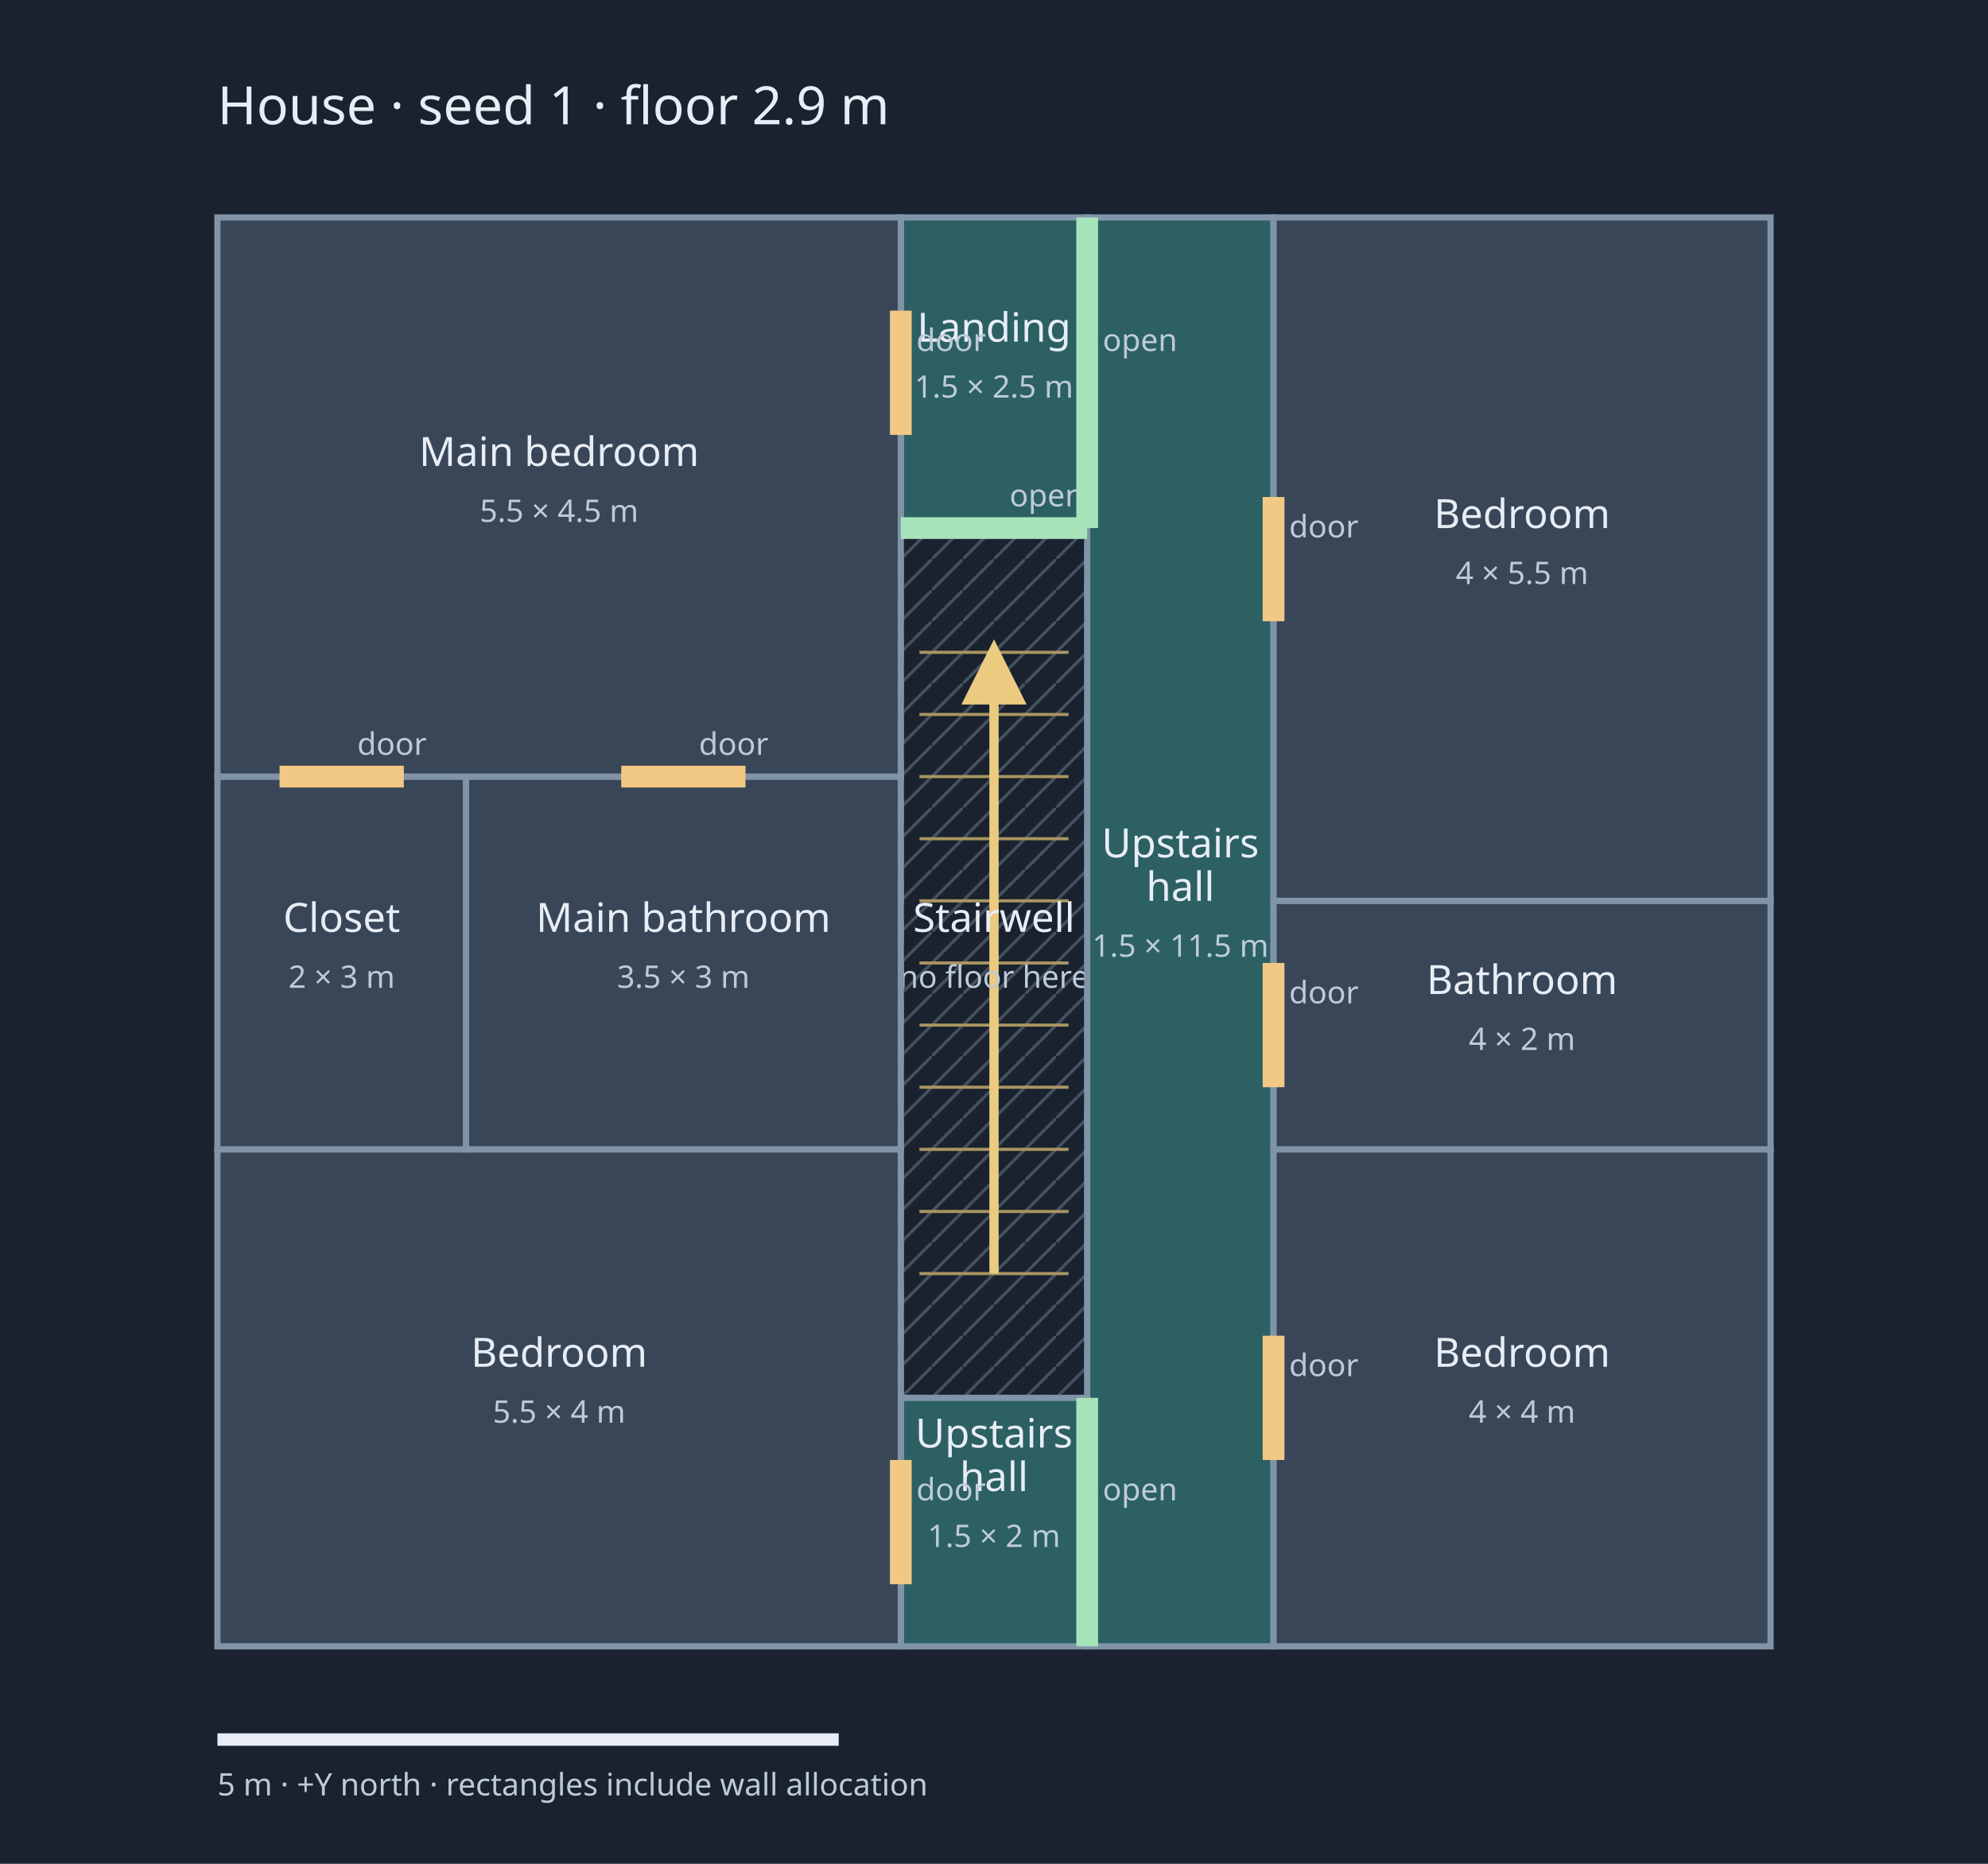
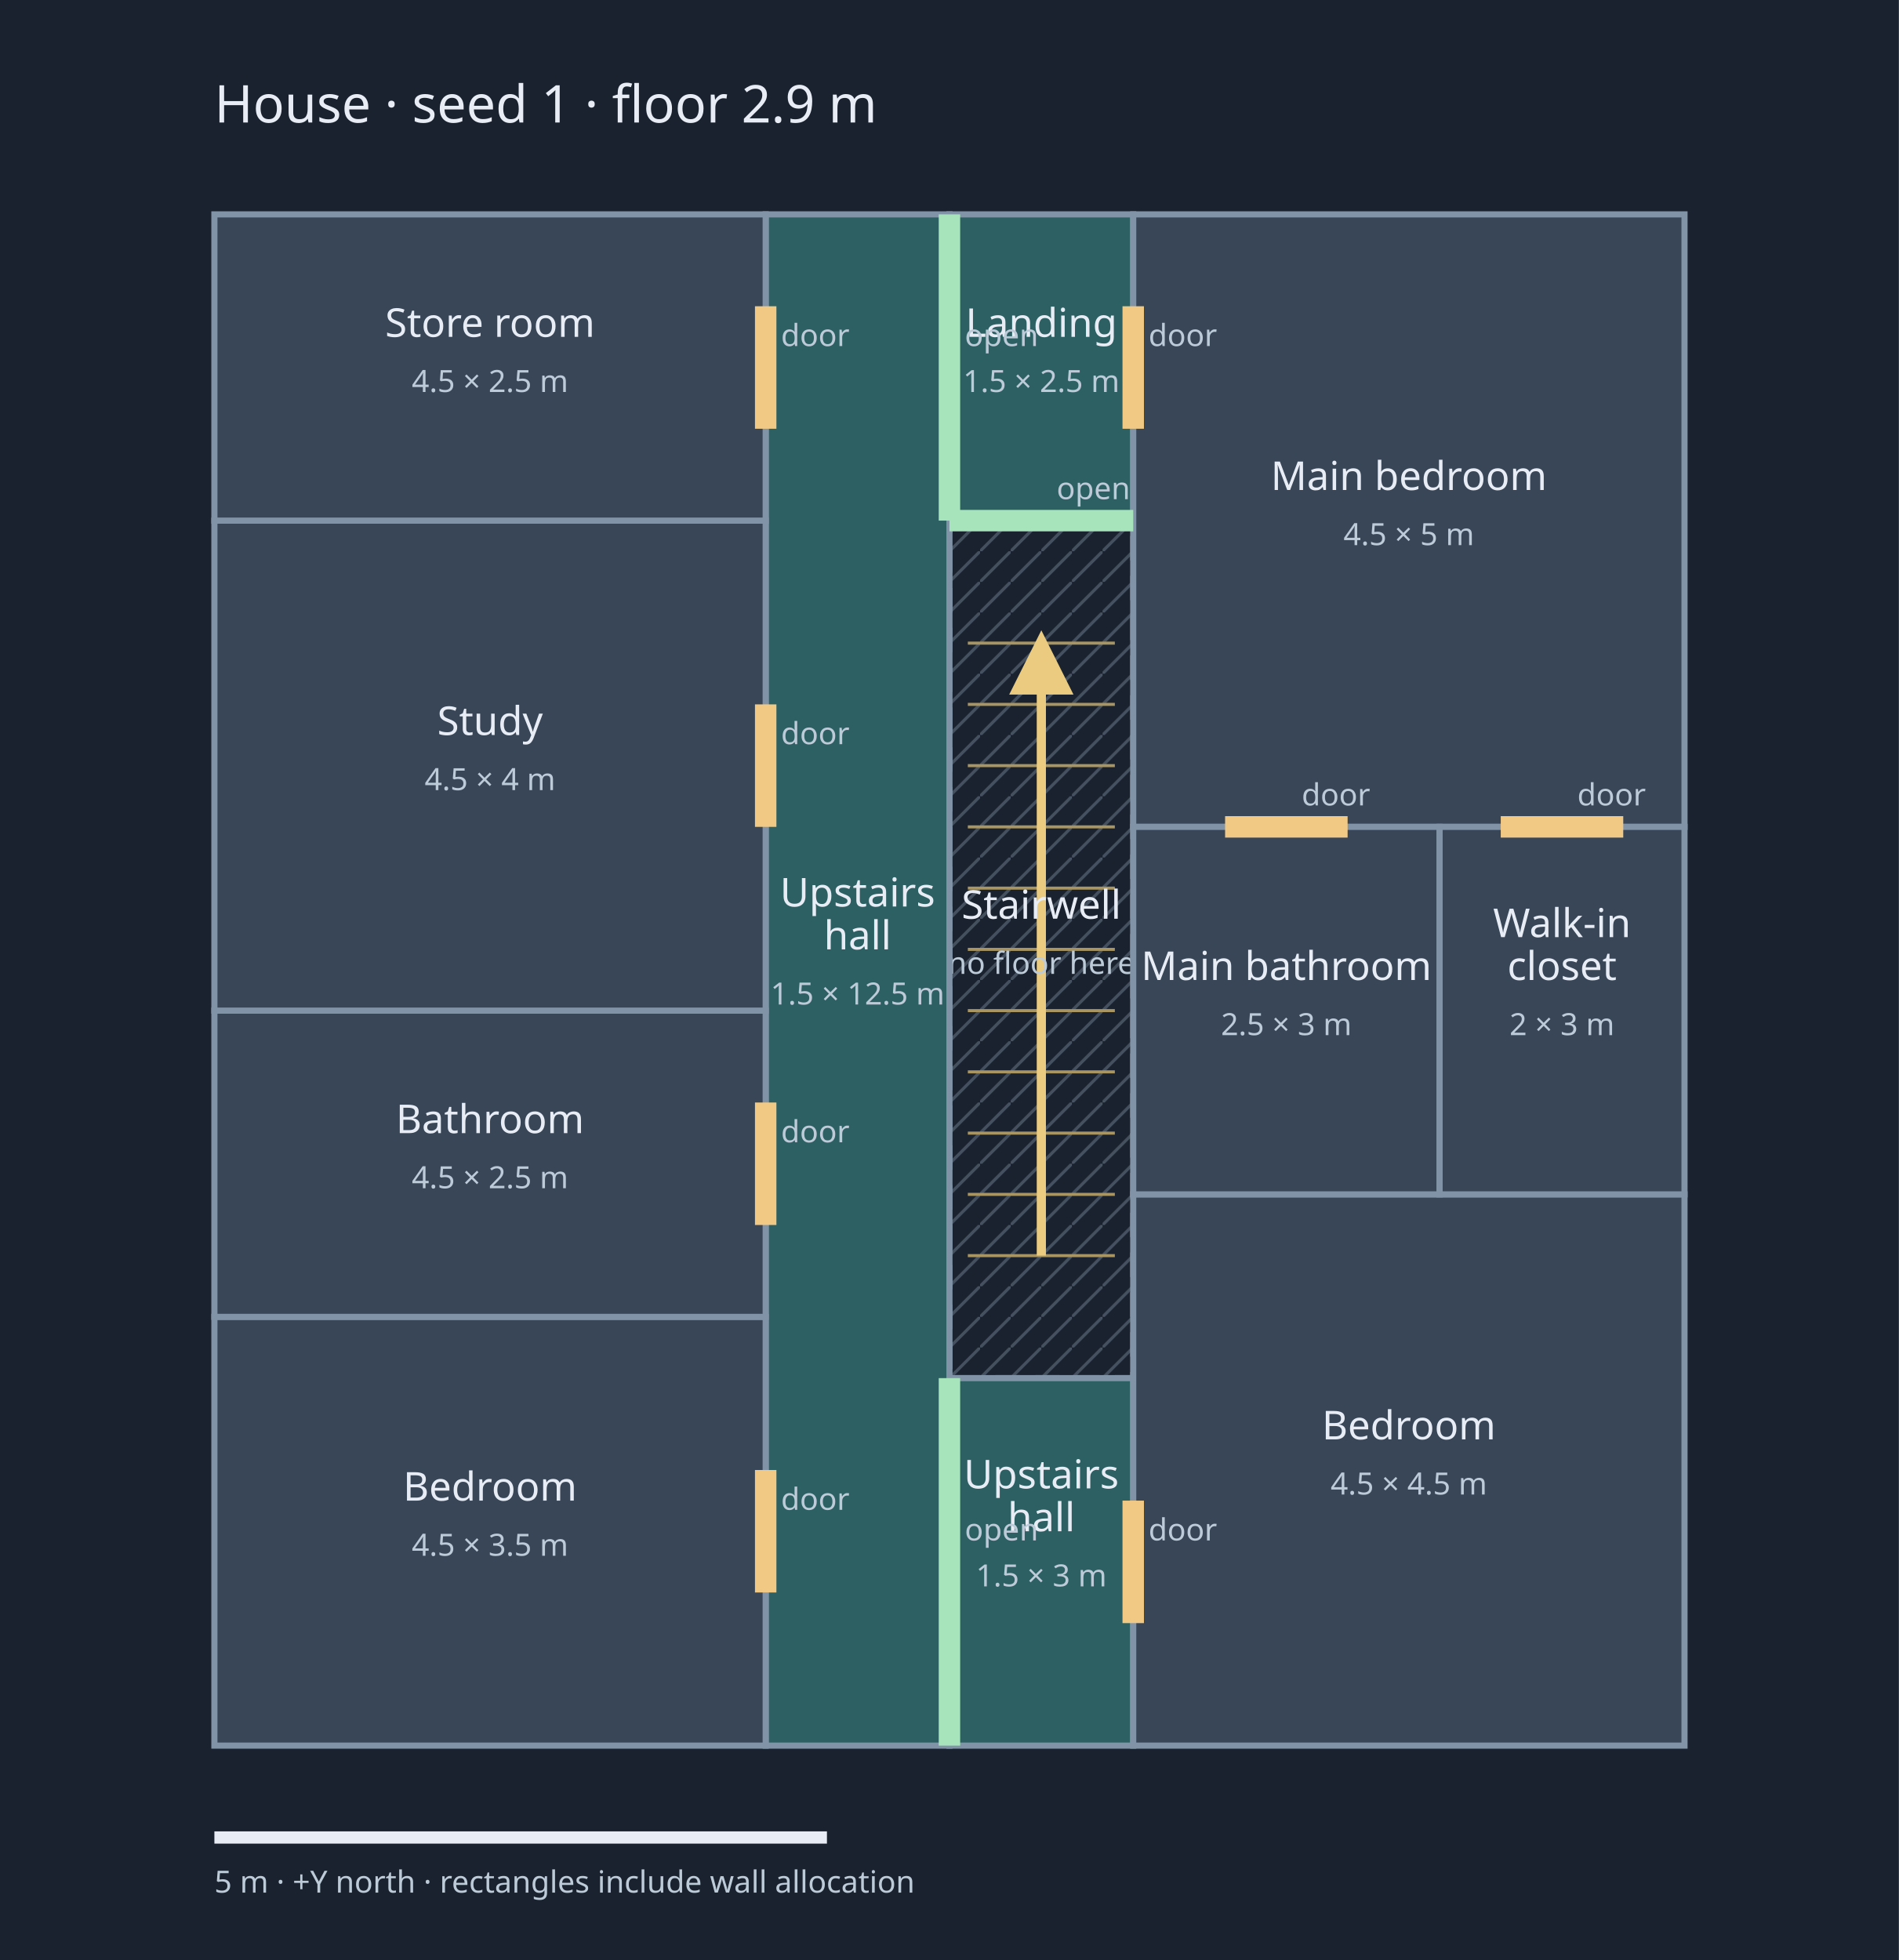
- <svg xmlns="http://www.w3.org/2000/svg" role="img" aria-label="House · seed 1 plan at 290 centimetres" viewBox="-70 -530 640 600">
+ <svg xmlns="http://www.w3.org/2000/svg" role="img" aria-label="House · seed 1 plan at 290 centimetres" viewBox="-550 -570 620 640">
  <style>text{font-family:system-ui,sans-serif;fill:#e8edf5}.space{stroke:#8194a7;stroke-width:2}.room{fill:#384658}.hall{fill:#2c6063}.stair{fill:#655a38}.bad{stroke:#ff8177;stroke-width:6}.title{font-size:13px;text-anchor:middle}.minor{font-size:10px;fill:#bdcbd9}.context{fill:url(#void);stroke:#697787;stroke-dasharray:8 5;stroke-width:2}</style>
  <defs>
    <pattern id="void" width="10" height="10" patternUnits="userSpaceOnUse">
      <path d="M0 10L10 0" stroke="#45505f" stroke-width="1" />
    </pattern>
    <marker id="arrow" viewBox="0 0 10 10" refX="8" refY="5" markerWidth="7" markerHeight="7" orient="auto">
      <path d="M0 0L10 5L0 10Z" fill="#eacb80" />
    </marker>
  </defs>
-   <rect x="-70" y="-530" width="640" height="600" fill="#19222e" />
+   <rect x="-550" y="-570" width="620" height="640" fill="#19222e" />
  <g data-space="stair" tabindex="0">
-     <rect class="context" x="220" y="-360" width="60" height="280" />
-     <line x1="226" y1="-120" x2="274" y2="-120" stroke="#a99562" />
-     <line x1="226" y1="-140" x2="274" y2="-140" stroke="#a99562" />
-     <line x1="226" y1="-160" x2="274" y2="-160" stroke="#a99562" />
-     <line x1="226" y1="-180" x2="274" y2="-180" stroke="#a99562" />
-     <line x1="226" y1="-200" x2="274" y2="-200" stroke="#a99562" />
-     <line x1="226" y1="-220" x2="274" y2="-220" stroke="#a99562" />
-     <line x1="226" y1="-240" x2="274" y2="-240" stroke="#a99562" />
-     <line x1="226" y1="-260" x2="274" y2="-260" stroke="#a99562" />
-     <line x1="226" y1="-280" x2="274" y2="-280" stroke="#a99562" />
-     <line x1="226" y1="-300" x2="274" y2="-300" stroke="#a99562" />
-     <line x1="226" y1="-320" x2="274" y2="-320" stroke="#a99562" />
-     <line x1="250" y1="-120" x2="250" y2="-320" stroke="#eacb80" stroke-width="3" marker-end="url(#arrow)" />
-     <text class="title" x="250" y="-230" textLength="52" lengthAdjust="spacingAndGlyphs">Stairwell</text>
-     <text class="title minor" x="250" y="-212" textLength="52" lengthAdjust="spacingAndGlyphs">no floor here</text>
+     <rect class="context" x="-240" y="-400" width="60" height="280" />
+     <line x1="-234" y1="-160" x2="-186" y2="-160" stroke="#a99562" />
+     <line x1="-234" y1="-180" x2="-186" y2="-180" stroke="#a99562" />
+     <line x1="-234" y1="-200" x2="-186" y2="-200" stroke="#a99562" />
+     <line x1="-234" y1="-220" x2="-186" y2="-220" stroke="#a99562" />
+     <line x1="-234" y1="-240" x2="-186" y2="-240" stroke="#a99562" />
+     <line x1="-234" y1="-260" x2="-186" y2="-260" stroke="#a99562" />
+     <line x1="-234" y1="-280" x2="-186" y2="-280" stroke="#a99562" />
+     <line x1="-234" y1="-300" x2="-186" y2="-300" stroke="#a99562" />
+     <line x1="-234" y1="-320" x2="-186" y2="-320" stroke="#a99562" />
+     <line x1="-234" y1="-340" x2="-186" y2="-340" stroke="#a99562" />
+     <line x1="-234" y1="-360" x2="-186" y2="-360" stroke="#a99562" />
+     <line x1="-210" y1="-160" x2="-210" y2="-360" stroke="#eacb80" stroke-width="3" marker-end="url(#arrow)" />
+     <text class="title" x="-210" y="-270" textLength="52" lengthAdjust="spacingAndGlyphs">Stairwell</text>
+     <text class="title minor" x="-210" y="-252" textLength="52" lengthAdjust="spacingAndGlyphs">no floor here</text>
+   </g>
+   <g data-space="uphall" tabindex="0">
+     <rect class="space hall" x="-240" y="-120" width="60" height="120" />
+     <text class="title" x="-210" y="-84" textLength="52" lengthAdjust="spacingAndGlyphs">Upstairs</text>
+     <text class="title" x="-210" y="-70">hall</text>
+     <text class="title minor" x="-210" y="-52" textLength="52" lengthAdjust="spacingAndGlyphs">1.5 × 3 m</text>
  </g>
  <g data-space="landing" tabindex="0">
-     <rect class="space hall" x="220" y="-460" width="60" height="100" />
-     <text class="title" x="250" y="-420">Landing</text>
-     <text class="title minor" x="250" y="-402" textLength="52" lengthAdjust="spacingAndGlyphs">1.5 × 2.5 m</text>
+     <rect class="space hall" x="-240" y="-500" width="60" height="100" />
+     <text class="title" x="-210" y="-460">Landing</text>
+     <text class="title minor" x="-210" y="-442" textLength="52" lengthAdjust="spacingAndGlyphs">1.5 × 2.5 m</text>
  </g>
-   <g data-space="uphall" tabindex="0">
-     <rect class="space hall" x="280" y="-460" width="60" height="460" />
-     <text class="title" x="310" y="-254" textLength="52" lengthAdjust="spacingAndGlyphs">Upstairs</text>
-     <text class="title" x="310" y="-240">hall</text>
-     <text class="title minor" x="310" y="-222" textLength="52" lengthAdjust="spacingAndGlyphs">1.5 × 11.5 m</text>
+   <g data-space="uphall-2" tabindex="0">
+     <rect class="space hall" x="-300" y="-500" width="60" height="500" />
+     <text class="title" x="-270" y="-274" textLength="52" lengthAdjust="spacingAndGlyphs">Upstairs</text>
+     <text class="title" x="-270" y="-260">hall</text>
+     <text class="title minor" x="-270" y="-242" textLength="52" lengthAdjust="spacingAndGlyphs">1.5 × 12.5 m</text>
  </g>
-   <g data-space="uphall-front" tabindex="0">
-     <rect class="space hall" x="220" y="-80" width="60" height="80" />
-     <text class="title" x="250" y="-64" textLength="52" lengthAdjust="spacingAndGlyphs">Upstairs</text>
-     <text class="title" x="250" y="-50">hall</text>
-     <text class="title minor" x="250" y="-32" textLength="52" lengthAdjust="spacingAndGlyphs">1.5 × 2 m</text>
+   <g data-space="bedroom" tabindex="0">
+     <rect class="space room" x="-180" y="-180" width="180" height="180" />
+     <text class="title" x="-90" y="-100">Bedroom</text>
+     <text class="title minor" x="-90" y="-82">4.5 × 4.5 m</text>
  </g>
-   <g data-space="bedroom-1" tabindex="0">
-     <rect class="space room" x="0" y="-160" width="220" height="160" />
-     <text class="title" x="110" y="-90">Bedroom</text>
-     <text class="title minor" x="110" y="-72">5.5 × 4 m</text>
+   <g data-space="main" tabindex="0">
+     <rect class="space room" x="-180" y="-500" width="180" height="200" />
+     <text class="title" x="-90" y="-410">Main bedroom</text>
+     <text class="title minor" x="-90" y="-392">4.5 × 5 m</text>
+   </g>
+   <g data-space="closet" tabindex="0">
+     <rect class="space room" x="-80" y="-300" width="80" height="120" />
+     <text class="title" x="-40" y="-264">Walk-in</text>
+     <text class="title" x="-40" y="-250">closet</text>
+     <text class="title minor" x="-40" y="-232">2 × 3 m</text>
  </g>
  <g data-space="ensuite" tabindex="0">
-     <rect class="space room" x="80" y="-280" width="140" height="120" />
-     <text class="title" x="150" y="-230">Main bathroom</text>
-     <text class="title minor" x="150" y="-212">3.5 × 3 m</text>
-   </g>
-   <g data-space="closet" tabindex="0">
-     <rect class="space room" x="0" y="-280" width="80" height="120" />
-     <text class="title" x="40" y="-230">Closet</text>
-     <text class="title minor" x="40" y="-212">2 × 3 m</text>
-   </g>
-   <g data-space="main-bedroom" tabindex="0">
-     <rect class="space room" x="0" y="-460" width="220" height="180" />
-     <text class="title" x="110" y="-380">Main bedroom</text>
-     <text class="title minor" x="110" y="-362">5.5 × 4.5 m</text>
+     <rect class="space room" x="-180" y="-300" width="100" height="120" />
+     <text class="title" x="-130" y="-250">Main bathroom</text>
+     <text class="title minor" x="-130" y="-232">2.5 × 3 m</text>
  </g>
  <g data-space="bedroom-2" tabindex="0">
-     <rect class="space room" x="340" y="-160" width="160" height="160" />
-     <text class="title" x="420" y="-90">Bedroom</text>
-     <text class="title minor" x="420" y="-72">4 × 4 m</text>
+     <rect class="space room" x="-480" y="-140" width="180" height="140" />
+     <text class="title" x="-390" y="-80">Bedroom</text>
+     <text class="title minor" x="-390" y="-62">4.5 × 3.5 m</text>
  </g>
-   <g data-space="upbath" tabindex="0">
-     <rect class="space room" x="340" y="-240" width="160" height="80" />
-     <text class="title" x="420" y="-210">Bathroom</text>
-     <text class="title minor" x="420" y="-192">4 × 2 m</text>
+   <g data-space="bath" tabindex="0">
+     <rect class="space room" x="-480" y="-240" width="180" height="100" />
+     <text class="title" x="-390" y="-200">Bathroom</text>
+     <text class="title minor" x="-390" y="-182">4.5 × 2.5 m</text>
  </g>
-   <g data-space="bedroom-3" tabindex="0">
-     <rect class="space room" x="340" y="-460" width="160" height="220" />
-     <text class="title" x="420" y="-360">Bedroom</text>
-     <text class="title minor" x="420" y="-342">4 × 5.5 m</text>
+   <g data-space="study-2" tabindex="0">
+     <rect class="space room" x="-480" y="-400" width="180" height="160" />
+     <text class="title" x="-390" y="-330">Study</text>
+     <text class="title minor" x="-390" y="-312">4.5 × 4 m</text>
  </g>
-   <g data-join="10">
-     <line x1="220" y1="-360" x2="280" y2="-360" stroke="#a7e4bc" stroke-width="7" />
-     <text class="minor" x="255" y="-367">open</text>
+   <g data-space="store" tabindex="0">
+     <rect class="space room" x="-480" y="-500" width="180" height="100" />
+     <text class="title" x="-390" y="-460">Store room</text>
+     <text class="title minor" x="-390" y="-442">4.5 × 2.5 m</text>
  </g>
  <g data-join="11">
-     <line x1="280" y1="-360" x2="280" y2="-460" stroke="#a7e4bc" stroke-width="7" />
-     <text class="minor" x="285" y="-417">open</text>
+     <line x1="-240" y1="-400" x2="-180" y2="-400" stroke="#a7e4bc" stroke-width="7" />
+     <text class="minor" x="-205" y="-407">open</text>
  </g>
  <g data-join="12">
-     <line x1="280" y1="0" x2="280" y2="-80" stroke="#a7e4bc" stroke-width="7" />
-     <text class="minor" x="285" y="-47">open</text>
+     <line x1="-240" y1="-400" x2="-240" y2="-500" stroke="#a7e4bc" stroke-width="7" />
+     <text class="minor" x="-235" y="-457">open</text>
  </g>
  <g data-join="13">
-     <line x1="220" y1="-20" x2="220" y2="-60" stroke="#f1c985" stroke-width="7" />
-     <text class="minor" x="225" y="-47">door</text>
+     <line x1="-240" y1="0" x2="-240" y2="-120" stroke="#a7e4bc" stroke-width="7" />
+     <text class="minor" x="-235" y="-67">open</text>
  </g>
  <g data-join="14">
-     <line x1="220" y1="-390" x2="220" y2="-430" stroke="#f1c985" stroke-width="7" />
-     <text class="minor" x="225" y="-417">door</text>
+     <line x1="-180" y1="-40" x2="-180" y2="-80" stroke="#f1c985" stroke-width="7" />
+     <text class="minor" x="-175" y="-67">door</text>
  </g>
  <g data-join="15">
-     <line x1="130" y1="-280" x2="170" y2="-280" stroke="#f1c985" stroke-width="7" />
-     <text class="minor" x="155" y="-287">door</text>
+     <line x1="-180" y1="-430" x2="-180" y2="-470" stroke="#f1c985" stroke-width="7" />
+     <text class="minor" x="-175" y="-457">door</text>
  </g>
  <g data-join="16">
-     <line x1="20" y1="-280" x2="60" y2="-280" stroke="#f1c985" stroke-width="7" />
-     <text class="minor" x="45" y="-287">door</text>
+     <line x1="-60" y1="-300" x2="-20" y2="-300" stroke="#f1c985" stroke-width="7" />
+     <text class="minor" x="-35" y="-307">door</text>
  </g>
  <g data-join="17">
-     <line x1="340" y1="-60" x2="340" y2="-100" stroke="#f1c985" stroke-width="7" />
-     <text class="minor" x="345" y="-87">door</text>
+     <line x1="-150" y1="-300" x2="-110" y2="-300" stroke="#f1c985" stroke-width="7" />
+     <text class="minor" x="-125" y="-307">door</text>
  </g>
  <g data-join="18">
-     <line x1="340" y1="-180" x2="340" y2="-220" stroke="#f1c985" stroke-width="7" />
-     <text class="minor" x="345" y="-207">door</text>
+     <line x1="-300" y1="-50" x2="-300" y2="-90" stroke="#f1c985" stroke-width="7" />
+     <text class="minor" x="-295" y="-77">door</text>
  </g>
  <g data-join="19">
-     <line x1="340" y1="-330" x2="340" y2="-370" stroke="#f1c985" stroke-width="7" />
-     <text class="minor" x="345" y="-357">door</text>
+     <line x1="-300" y1="-170" x2="-300" y2="-210" stroke="#f1c985" stroke-width="7" />
+     <text class="minor" x="-295" y="-197">door</text>
  </g>
-   <text x="0" y="-490" font-size="17">House · seed 1 · floor 2.9 m</text>
-   <line x1="0" y1="30" x2="200" y2="30" stroke="#e8edf5" stroke-width="4" />
-   <text class="minor" x="0" y="48">5 m · +Y north · rectangles include wall allocation</text>
+   <g data-join="20">
+     <line x1="-300" y1="-300" x2="-300" y2="-340" stroke="#f1c985" stroke-width="7" />
+     <text class="minor" x="-295" y="-327">door</text>
+   </g>
+   <g data-join="21">
+     <line x1="-300" y1="-430" x2="-300" y2="-470" stroke="#f1c985" stroke-width="7" />
+     <text class="minor" x="-295" y="-457">door</text>
+   </g>
+   <text x="-480" y="-530" font-size="17">House · seed 1 · floor 2.9 m</text>
+   <line x1="-480" y1="30" x2="-280" y2="30" stroke="#e8edf5" stroke-width="4" />
+   <text class="minor" x="-480" y="48">5 m · +Y north · rectangles include wall allocation</text>
</svg>
